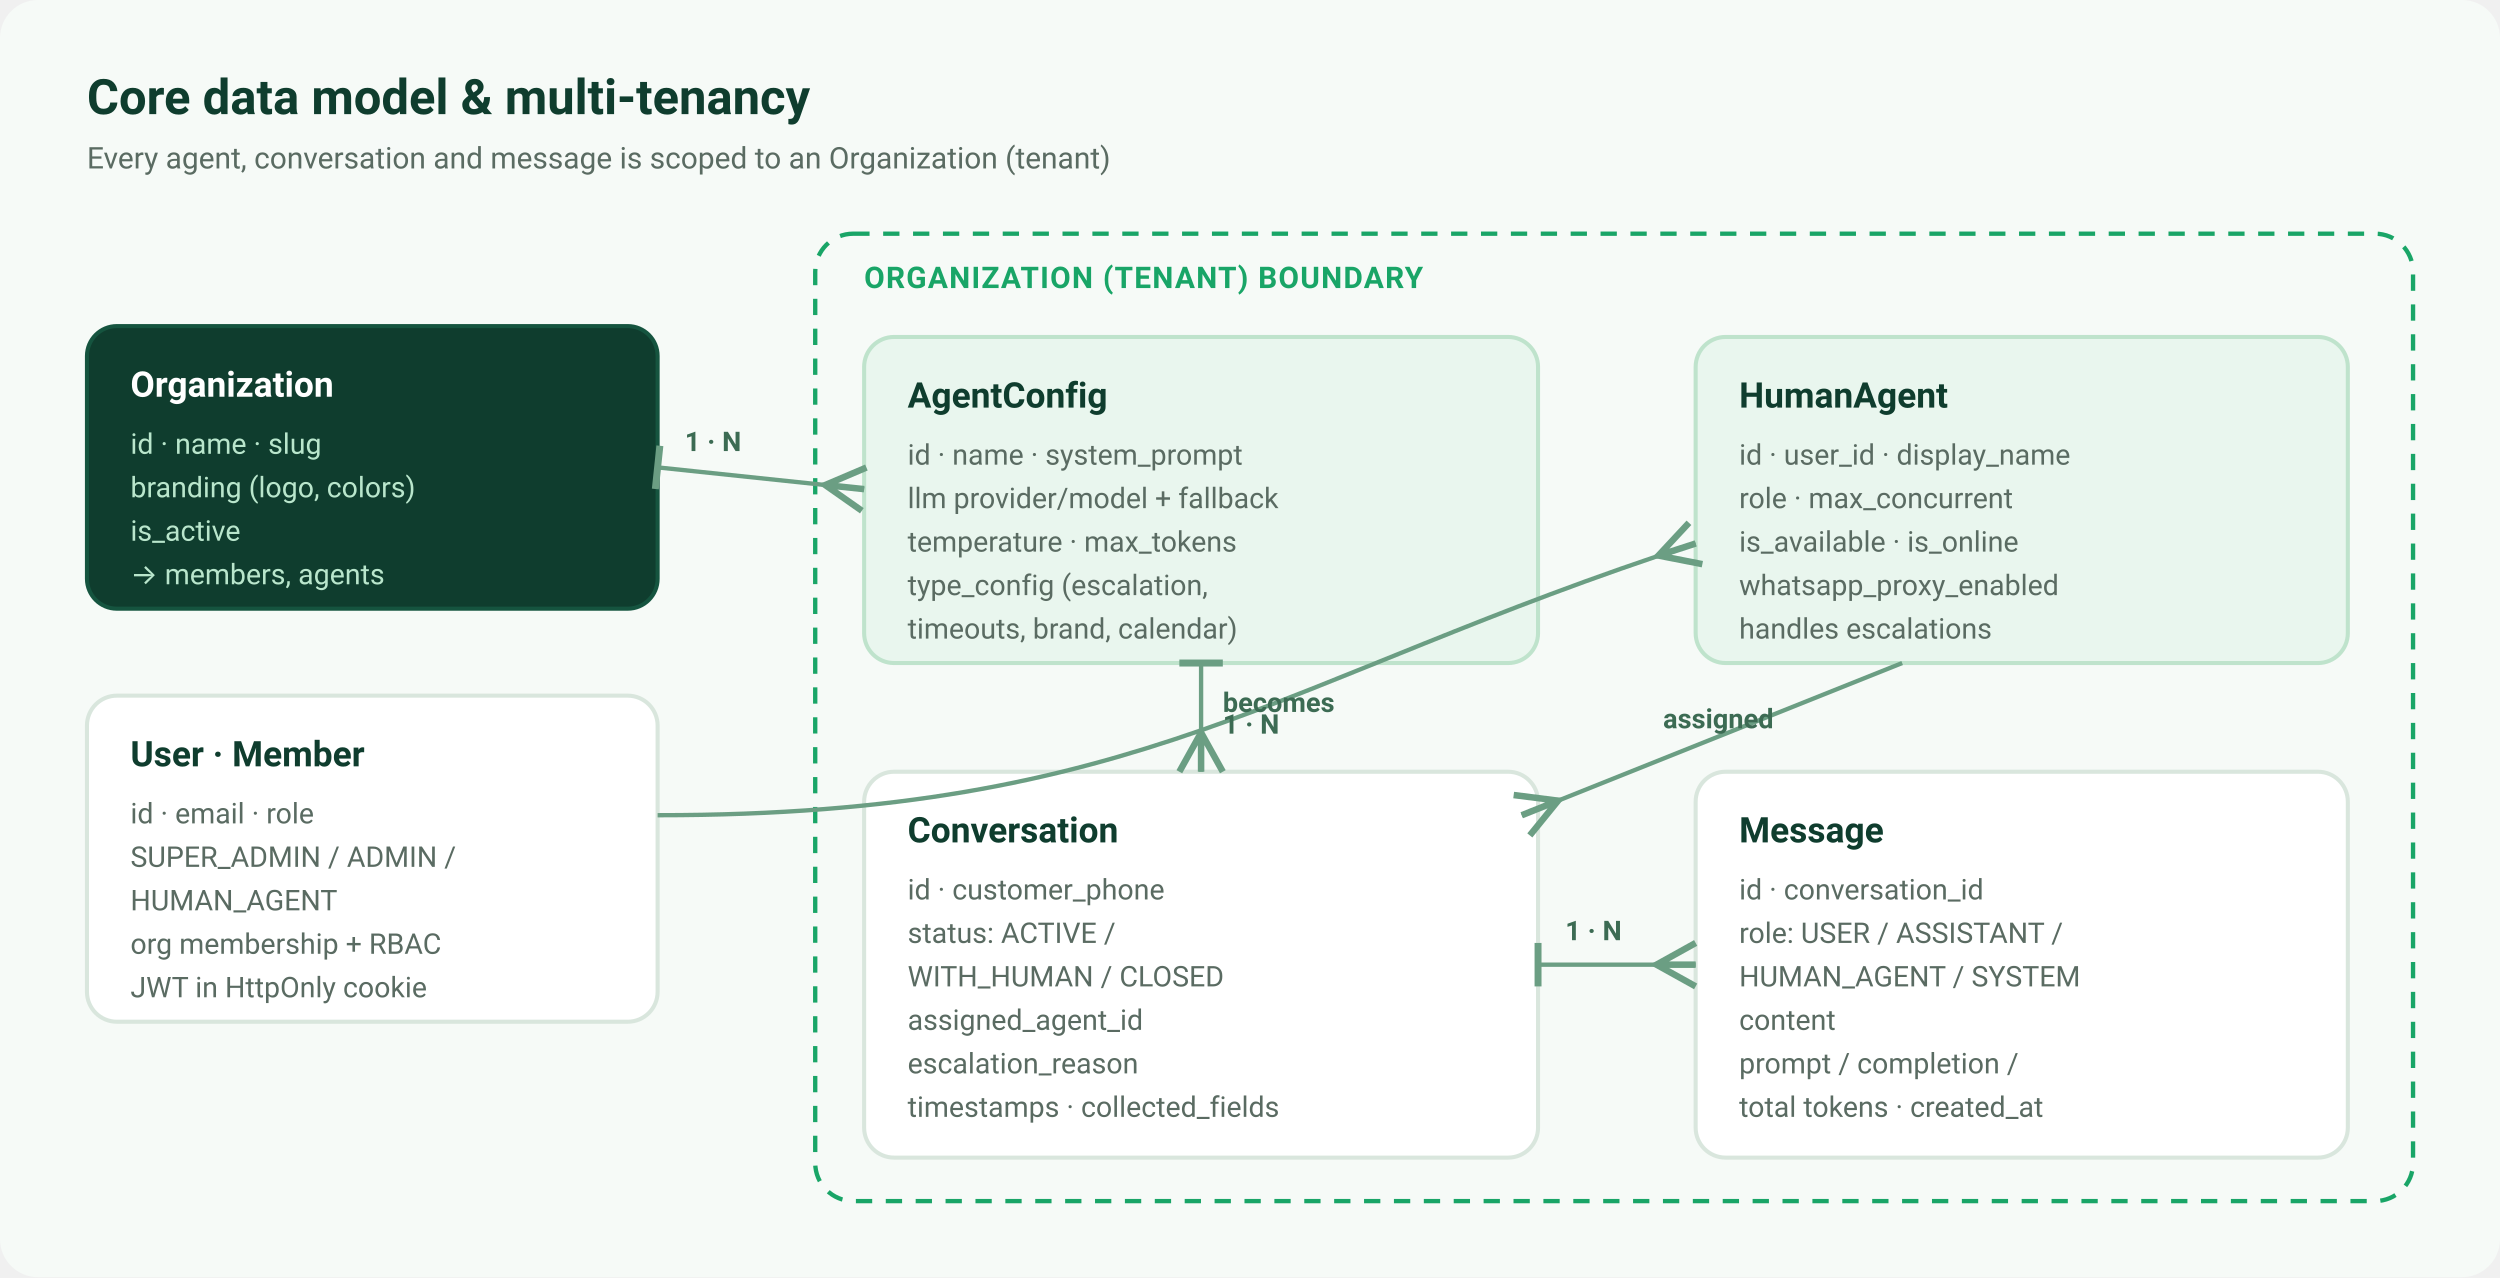
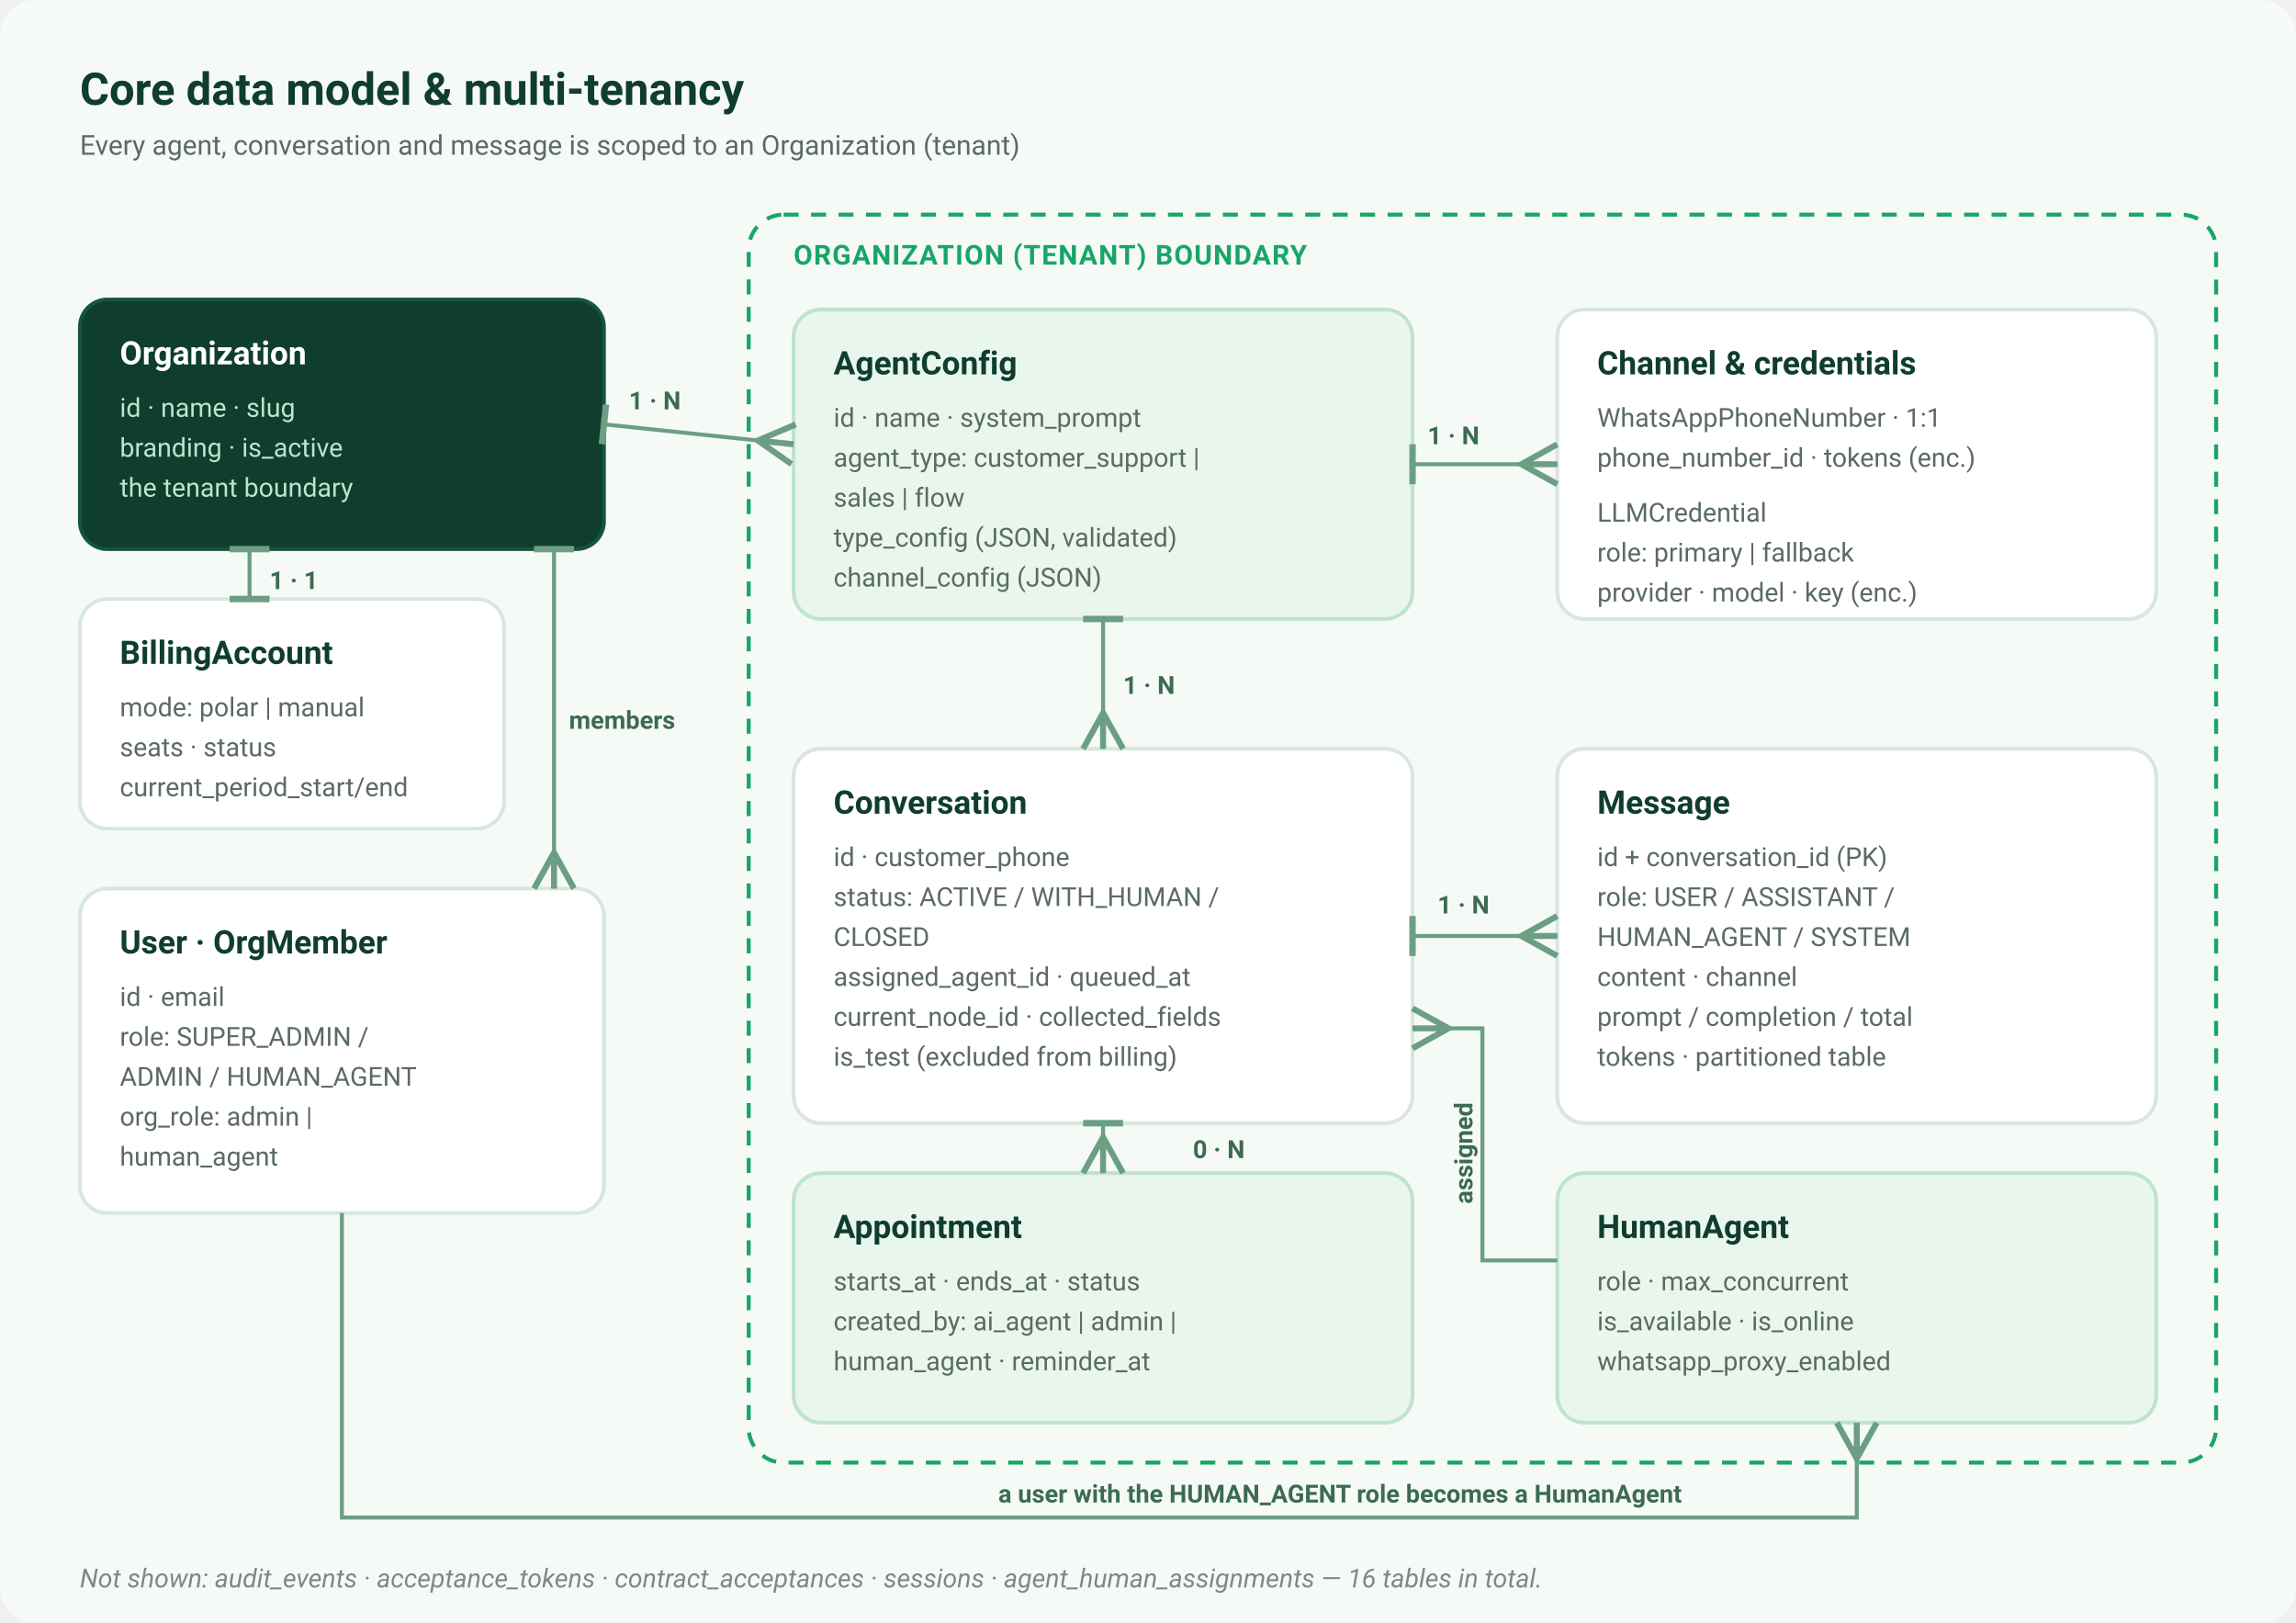
- <svg xmlns="http://www.w3.org/2000/svg" viewBox="0 0 920 470" font-family="ui-sans-serif, system-ui, -apple-system, Segoe UI, Roboto, sans-serif">
+ <svg xmlns="http://www.w3.org/2000/svg" viewBox="0 0 920 650" font-family="ui-sans-serif, system-ui, -apple-system, Segoe UI, Roboto, sans-serif">
  <defs>
    <style>
      .bg { fill: #f6faf7; }
      .ent { fill: #ffffff; stroke: #d9e6dd; stroke-width: 1.5; }
      .ent-green { fill: #e9f6ee; stroke: #bfe3cc; stroke-width: 1.5; }
      .ent-dark { fill: #0f3d2e; stroke: #15543f; stroke-width: 1.5; }
      .title { fill: #0f3d2e; font-size: 18px; font-weight: 700; }
      .sub { fill: #5a6b62; font-size: 11px; }
      .name { fill: #0f3d2e; font-size: 13px; font-weight: 700; }
      .field { fill: #5a6b62; font-size: 10.5px; }
      .wname { fill: #ffffff; font-size: 13px; font-weight: 700; }
      .wfield { fill: #b9e6cc; font-size: 10.5px; }
      .rel { stroke: #6b9e83; stroke-width: 1.6; fill: none; }
      .card-lbl { fill: #3c6b53; font-size: 10px; font-weight: 700; }
      .tenant-box { fill: none; stroke: #19a567; stroke-width: 1.6; stroke-dasharray: 6 5; }
      .tenant-lbl { fill: #19a567; font-size: 11px; font-weight: 700; letter-spacing: .04em; }
+       .note { fill: #7b8a82; font-size: 10.5px; font-style: italic; }
    </style>
    <marker id="one" markerWidth="12" markerHeight="12" refX="6" refY="6" orient="auto">
      <path d="M6,1 L6,11" stroke="#6b9e83" stroke-width="1.6" />
    </marker>
    <marker id="many" markerWidth="14" markerHeight="14" refX="11" refY="7" orient="auto">
      <path d="M11,2 L2,7 L11,12 M11,7 L2,7" stroke="#6b9e83" stroke-width="1.5" fill="none" />
    </marker>
  </defs>
-   <rect class="bg" x="0" y="0" width="920" height="470" rx="14" />
+   <rect class="bg" x="0" y="0" width="920" height="650" rx="14" />
  <text x="32" y="42" class="title">Core data model &amp; multi-tenancy</text>
  <text x="32" y="62" class="sub">Every agent, conversation and message is scoped to an Organization (tenant)</text>
-   <rect class="tenant-box" x="300" y="86" width="588" height="356" rx="14" />
+   <rect class="tenant-box" x="300" y="86" width="588" height="500" rx="14" />
  <text x="318" y="106" class="tenant-lbl">ORGANIZATION (TENANT) BOUNDARY</text>
-   <rect class="ent-dark" x="32" y="120" width="210" height="104" rx="11" />
+   <rect class="ent-dark" x="32" y="120" width="210" height="100" rx="11" />
  <text x="48" y="146" class="wname">Organization</text>
  <text x="48" y="167" class="wfield">id · name · slug</text>
-   <text x="48" y="183" class="wfield">branding (logo, colors)</text>
-   <text x="48" y="199" class="wfield">is_active</text>
-   <text x="48" y="215" class="wfield">→ members, agents</text>
-   <rect class="ent" x="32" y="256" width="210" height="120" rx="11" />
-   <text x="48" y="282" class="name">User · Member</text>
-   <text x="48" y="303" class="field">id · email · role</text>
-   <text x="48" y="319" class="field">SUPER_ADMIN / ADMIN /</text>
-   <text x="48" y="335" class="field">HUMAN_AGENT</text>
-   <text x="48" y="351" class="field">org membership + RBAC</text>
-   <text x="48" y="367" class="field">JWT in HttpOnly cookie</text>
-   <rect class="ent-green" x="318" y="124" width="248" height="120" rx="11" />
+   <text x="48" y="183" class="wfield">branding · is_active</text>
+   <text x="48" y="199" class="wfield">the tenant boundary</text>
+   <rect class="ent" x="32" y="240" width="170" height="92" rx="11" />
+   <text x="48" y="266" class="name">BillingAccount</text>
+   <text x="48" y="287" class="field">mode: polar | manual</text>
+   <text x="48" y="303" class="field">seats · status</text>
+   <text x="48" y="319" class="field">current_period_start/end</text>
+   <rect class="ent" x="32" y="356" width="210" height="130" rx="11" />
+   <text x="48" y="382" class="name">User · OrgMember</text>
+   <text x="48" y="403" class="field">id · email</text>
+   <text x="48" y="419" class="field">role: SUPER_ADMIN /</text>
+   <text x="48" y="435" class="field">ADMIN / HUMAN_AGENT</text>
+   <text x="48" y="451" class="field">org_role: admin |</text>
+   <text x="48" y="467" class="field">human_agent</text>
+   <rect class="ent-green" x="318" y="124" width="248" height="124" rx="11" />
  <text x="334" y="150" class="name">AgentConfig</text>
  <text x="334" y="171" class="field">id · name · system_prompt</text>
-   <text x="334" y="187" class="field">llm provider/model + fallback</text>
-   <text x="334" y="203" class="field">temperature · max_tokens</text>
-   <text x="334" y="219" class="field">type_config (escalation,</text>
-   <text x="334" y="235" class="field">timeouts, brand, calendar)</text>
-   <rect class="ent" x="318" y="284" width="248" height="142" rx="11" />
-   <text x="334" y="310" class="name">Conversation</text>
-   <text x="334" y="331" class="field">id · customer_phone</text>
-   <text x="334" y="347" class="field">status: ACTIVE /</text>
-   <text x="334" y="363" class="field">WITH_HUMAN / CLOSED</text>
-   <text x="334" y="379" class="field">assigned_agent_id</text>
-   <text x="334" y="395" class="field">escalation_reason</text>
-   <text x="334" y="411" class="field">timestamps · collected_fields</text>
-   <rect class="ent" x="624" y="284" width="240" height="142" rx="11" />
-   <text x="640" y="310" class="name">Message</text>
-   <text x="640" y="331" class="field">id · conversation_id</text>
-   <text x="640" y="347" class="field">role: USER / ASSISTANT /</text>
-   <text x="640" y="363" class="field">HUMAN_AGENT / SYSTEM</text>
-   <text x="640" y="379" class="field">content</text>
-   <text x="640" y="395" class="field">prompt / completion /</text>
-   <text x="640" y="411" class="field">total tokens · created_at</text>
-   <rect class="ent-green" x="624" y="124" width="240" height="120" rx="11" />
-   <text x="640" y="150" class="name">HumanAgent</text>
-   <text x="640" y="171" class="field">id · user_id · display_name</text>
-   <text x="640" y="187" class="field">role · max_concurrent</text>
-   <text x="640" y="203" class="field">is_available · is_online</text>
-   <text x="640" y="219" class="field">whatsapp_proxy_enabled</text>
-   <text x="640" y="235" class="field">handles escalations</text>
-   <path class="rel" d="M242,172 L318,180" marker-start="url(#one)" marker-end="url(#many)" />
-   <text x="252" y="166" class="card-lbl">1 · N</text>
-   <path class="rel" d="M242,300 C420,300 470,250 624,200" marker-end="url(#many)" />
-   <text x="450" y="262" class="card-lbl">becomes</text>
-   <path class="rel" d="M442,244 L442,284" marker-start="url(#one)" marker-end="url(#many)" />
-   <text x="450" y="270" class="card-lbl">1 · N</text>
-   <path class="rel" d="M566,355 L624,355" marker-start="url(#one)" marker-end="url(#many)" />
-   <text x="576" y="346" class="card-lbl">1 · N</text>
-   <path class="rel" d="M700,244 L560,300" marker-end="url(#many)" />
-   <text x="612" y="268" class="card-lbl">assigned</text>
+   <text x="334" y="187" class="field">agent_type: customer_support |</text>
+   <text x="334" y="203" class="field">sales | flow</text>
+   <text x="334" y="219" class="field">type_config (JSON, validated)</text>
+   <text x="334" y="235" class="field">channel_config (JSON)</text>
+   <rect class="ent" x="624" y="124" width="240" height="124" rx="11" />
+   <text x="640" y="150" class="name">Channel &amp; credentials</text>
+   <text x="640" y="171" class="field">WhatsAppPhoneNumber · 1:1</text>
+   <text x="640" y="187" class="field">phone_number_id · tokens (enc.)</text>
+   <text x="640" y="209" class="field">LLMCredential</text>
+   <text x="640" y="225" class="field">role: primary | fallback</text>
+   <text x="640" y="241" class="field">provider · model · key (enc.)</text>
+   <rect class="ent" x="318" y="300" width="248" height="150" rx="11" />
+   <text x="334" y="326" class="name">Conversation</text>
+   <text x="334" y="347" class="field">id · customer_phone</text>
+   <text x="334" y="363" class="field">status: ACTIVE / WITH_HUMAN /</text>
+   <text x="334" y="379" class="field">CLOSED</text>
+   <text x="334" y="395" class="field">assigned_agent_id · queued_at</text>
+   <text x="334" y="411" class="field">current_node_id · collected_fields</text>
+   <text x="334" y="427" class="field">is_test (excluded from billing)</text>
+   <rect class="ent" x="624" y="300" width="240" height="150" rx="11" />
+   <text x="640" y="326" class="name">Message</text>
+   <text x="640" y="347" class="field">id + conversation_id (PK)</text>
+   <text x="640" y="363" class="field">role: USER / ASSISTANT /</text>
+   <text x="640" y="379" class="field">HUMAN_AGENT / SYSTEM</text>
+   <text x="640" y="395" class="field">content · channel</text>
+   <text x="640" y="411" class="field">prompt / completion / total</text>
+   <text x="640" y="427" class="field">tokens · partitioned table</text>
+   <rect class="ent-green" x="318" y="470" width="248" height="100" rx="11" />
+   <text x="334" y="496" class="name">Appointment</text>
+   <text x="334" y="517" class="field">starts_at · ends_at · status</text>
+   <text x="334" y="533" class="field">created_by: ai_agent | admin |</text>
+   <text x="334" y="549" class="field">human_agent · reminder_at</text>
+   <rect class="ent-green" x="624" y="470" width="240" height="100" rx="11" />
+   <text x="640" y="496" class="name">HumanAgent</text>
+   <text x="640" y="517" class="field">role · max_concurrent</text>
+   <text x="640" y="533" class="field">is_available · is_online</text>
+   <text x="640" y="549" class="field">whatsapp_proxy_enabled</text>
+   <path class="rel" d="M242,170 L318,178" marker-start="url(#one)" marker-end="url(#many)" />
+   <text x="252" y="164" class="card-lbl">1 · N</text>
+   <path class="rel" d="M100,220 L100,240" marker-start="url(#one)" marker-end="url(#one)" />
+   <text x="108" y="236" class="card-lbl">1 · 1</text>
+   <path class="rel" d="M222,220 L222,356" marker-start="url(#one)" marker-end="url(#many)" />
+   <text x="228" y="292" class="card-lbl">members</text>
+   <path class="rel" d="M566,186 L624,186" marker-start="url(#one)" marker-end="url(#many)" />
+   <text x="572" y="178" class="card-lbl">1 · N</text>
+   <path class="rel" d="M442,248 L442,300" marker-start="url(#one)" marker-end="url(#many)" />
+   <text x="450" y="278" class="card-lbl">1 · N</text>
+   <path class="rel" d="M566,375 L624,375" marker-start="url(#one)" marker-end="url(#many)" />
+   <text x="576" y="366" class="card-lbl">1 · N</text>
+   <path class="rel" d="M442,450 L442,470" marker-start="url(#one)" marker-end="url(#many)" />
+   <text x="478" y="464" class="card-lbl">0 · N</text>
+   <path class="rel" d="M624,505 L594,505 L594,412 L566,412" marker-end="url(#many)" />
+   <text x="590" y="462" class="card-lbl" transform="rotate(-90 590 462)" text-anchor="middle">assigned</text>
+   <path class="rel" d="M137,486 L137,608 L744,608 L744,570" marker-end="url(#many)" />
+   <text x="400" y="602" class="card-lbl">a user with the HUMAN_AGENT role becomes a HumanAgent</text>
+   <text x="32" y="636" class="note">Not shown: audit_events · acceptance_tokens · contract_acceptances · sessions · agent_human_assignments — 16 tables in total.</text>
</svg>
